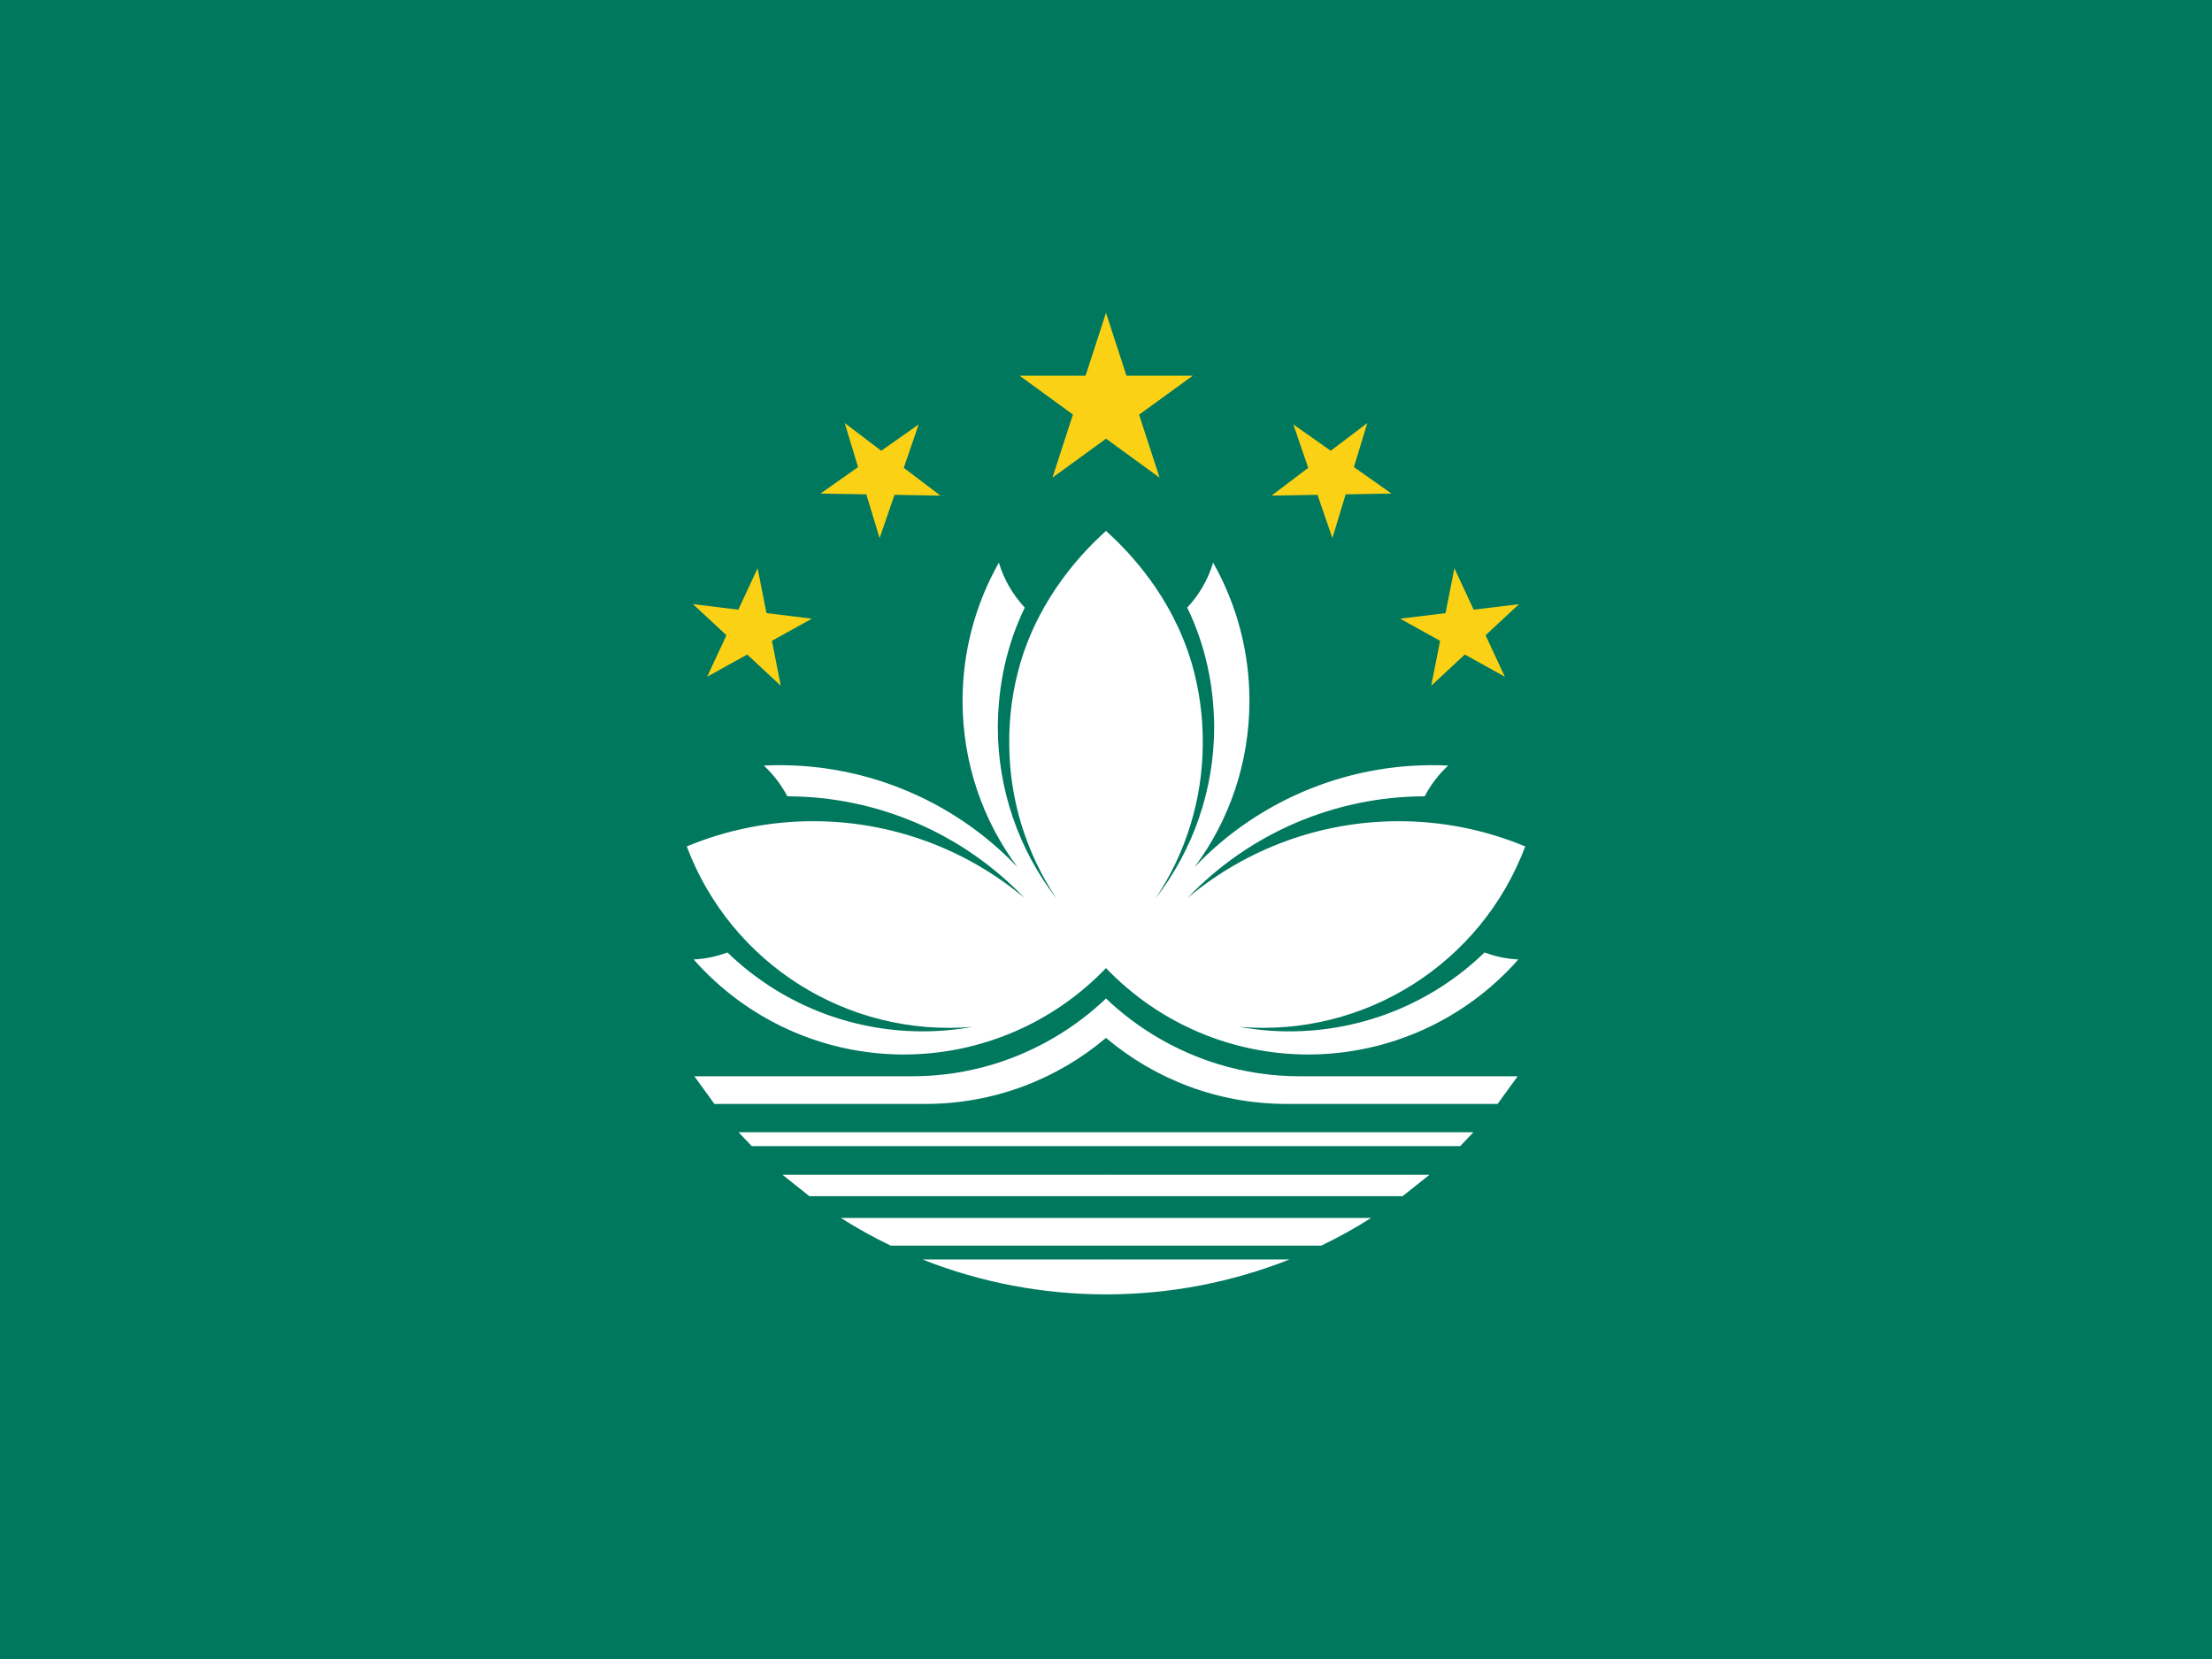
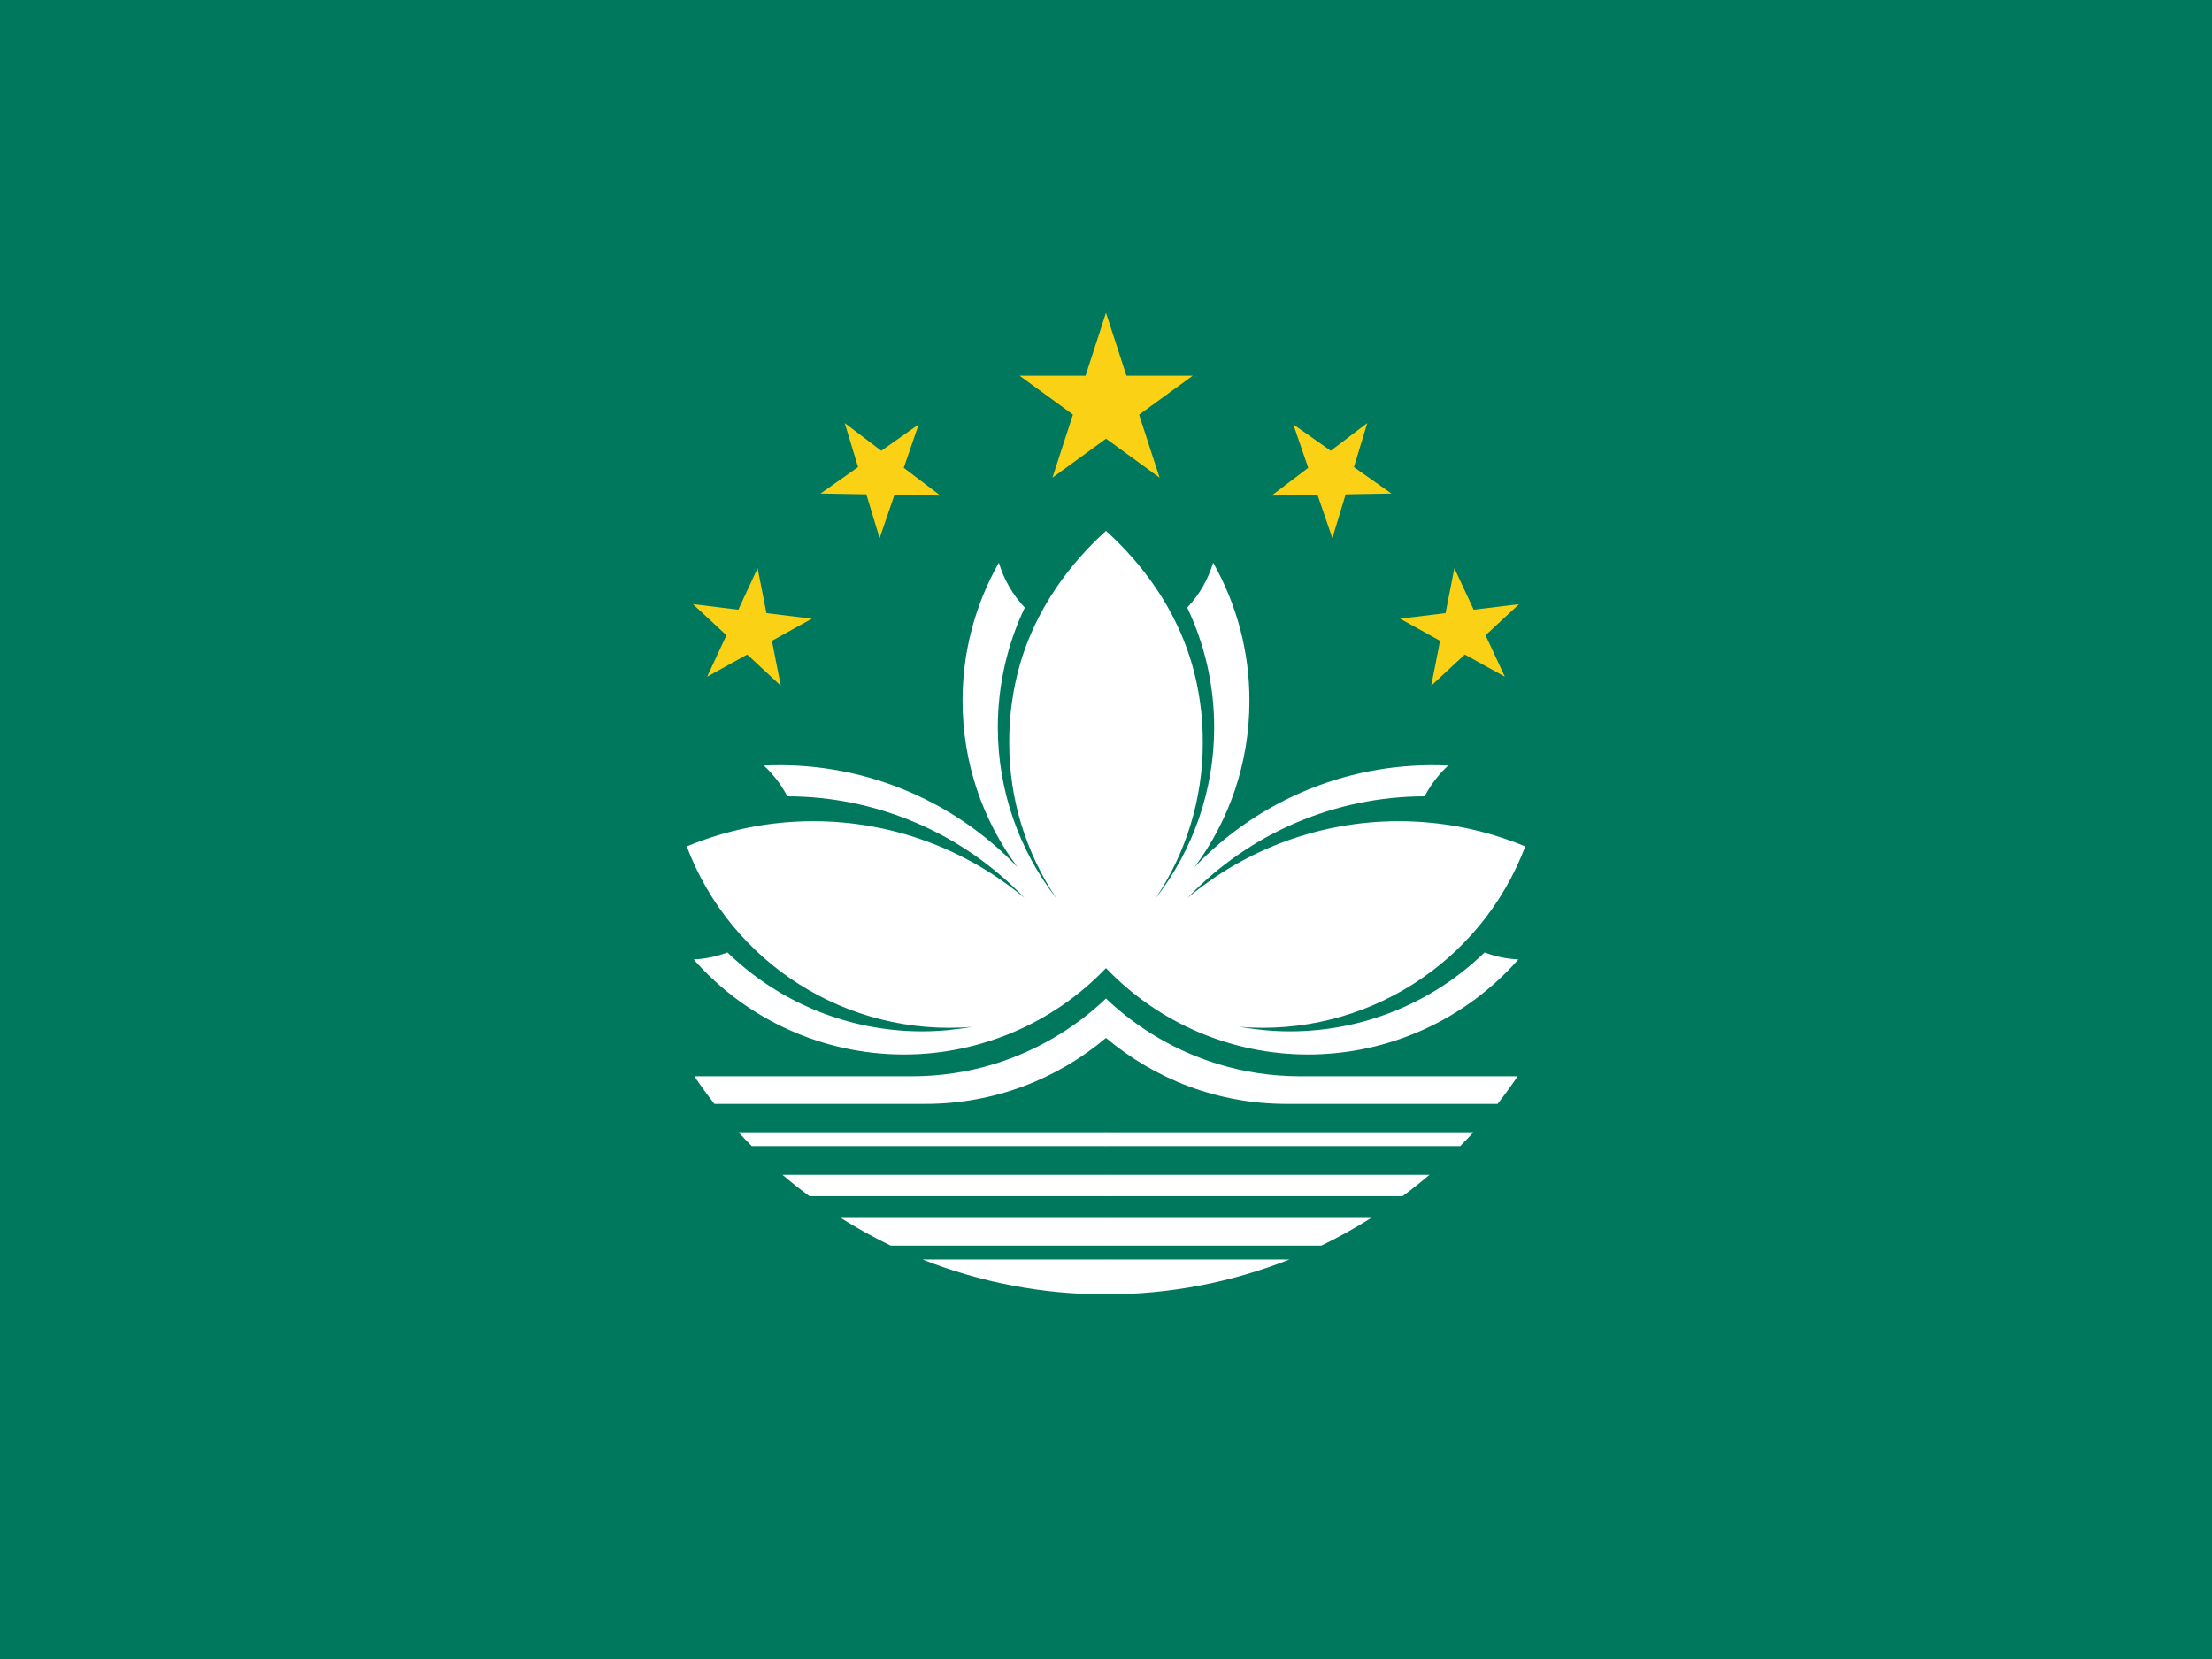
<svg xmlns="http://www.w3.org/2000/svg" xmlns:xlink="http://www.w3.org/1999/xlink" id="flag-icons-mo" viewBox="0 0 640 480">
  <path fill="#00785e" d="M0 0h640v480H0z" />
  <path fill="#fbd116" d="m295 108.7 40.5 29.5L320 90.5l-15.5 47.7 40.6-29.5z" />
  <g id="mo-a">
-     <path fill="#fff" d="M320 331.6H217.5l-3.8-4H320a2 2 0 0 1 1.4 2q0 1.4-1.4 2m0-31.3a13 13 0 0 0 1.2-7.6 12 12 0 0 0-1.2-3.8 82 82 0 0 1-32.5 19 81 81 0 0 1-23.5 3.5h-63.1l5.8 8h61c20 0 38.2-7.2 52.3-19.1m-109.6-24.7a32 32 0 0 1-9.7 2 81 81 0 0 0 60.8 27.5 81 81 0 0 0 58.5-25 441 441 0 0 0 4.5-58.8 441 441 0 0 0-4.5-67.7c-6.6 6-19 18.7-24.8 38.3A81 81 0 0 0 292 215a81 81 0 0 0 13.7 45 81 81 0 0 1-17-49.5q.1-18.8 7.8-34.7a33 33 0 0 1-7.5-13 81 81 0 0 0-10.5 40c0 18 5.9 34.7 15.9 48.1a95 95 0 0 0-73.4-29.4 33 33 0 0 1 6.8 8.9 95 95 0 0 1 68.6 29.4 95 95 0 0 0-61-22.2 95 95 0 0 0-36.7 7.3 81 81 0 0 0 82.6 52.2q-7 1.3-14.4 1.3a81 81 0 0 1-56.4-22.8zM320 364.4h-53.1a144 144 0 0 0 53.1 10.1 11 11 0 0 0 1.3-5 11 11 0 0 0-1.3-5.1m0-24.5h-93.6l7.8 6.2H320a5 5 0 0 0 1.3-3.1 4 4 0 0 0-1.3-3.1m0 12.5h-76.7a144 144 0 0 0 14.4 8H320a8 8 0 0 0 1.2-4.2 8 8 0 0 0-1.2-3.8" />
+     <path fill="#fff" d="M320 331.6H217.5a146.3 146.3 0 0 1-3.8-4H320a2.1 2.1 0 0 1 1.4 2c0 .8-.5 1.7-1.4 2m0-31.3a13 13 0 0 0 1.2-7.6 12.4 12.4 0 0 0-1.2-3.8 82 82 0 0 1-32.5 19 81 81 0 0 1-23.5 3.5h-63.1a144.4 144.4 0 0 0 5.8 8h61c20 0 38.2-7.2 52.3-19.1m-109.6-24.7a32.3 32.3 0 0 1-9.7 2 81 81 0 0 0 60.8 27.5 80.9 80.9 0 0 0 58.5-25 441 441 0 0 0 4.5-58.8 441 441 0 0 0-4.5-67.7c-6.6 6-19 18.7-24.8 38.3A81 81 0 0 0 292 215a80.7 80.7 0 0 0 13.7 45 80.7 80.7 0 0 1-17-49.5c0-12.4 2.8-24.2 7.8-34.7a32.5 32.5 0 0 1-7.5-13 80.7 80.7 0 0 0-10.5 40c0 18 5.9 34.7 15.9 48.1a95 95 0 0 0-73.4-29.4 32.6 32.6 0 0 1 6.8 8.9 95 95 0 0 1 68.6 29.4 95 95 0 0 0-61-22.2 95 95 0 0 0-36.7 7.3 81.2 81.2 0 0 0 82.6 52.2c-4.7.8-9.5 1.3-14.4 1.3a80.8 80.8 0 0 1-56.4-22.8zM320 364.4h-53.1a143.5 143.5 0 0 0 53.1 10.1 11 11 0 0 0 1.3-5 11 11 0 0 0-1.3-5.1m0-24.5h-93.6a143.8 143.8 0 0 0 7.8 6.2H320a4.6 4.6 0 0 0 1.3-3.1 4 4 0 0 0-1.3-3.1m0 12.5h-76.7a143.6 143.6 0 0 0 14.4 8H320a7.6 7.6 0 0 0 1.2-4.2 7.5 7.5 0 0 0-1.2-3.8" />
    <path fill="#fbd116" d="m200.5 174.8 25.4 23.6-6.7-34-14.6 31.4 30.3-16.8zm36.9-32 34.7.6-27.7-21 10.1 33.3 11.3-32.9z" />
  </g>
  <use xlink:href="#mo-a" width="100%" height="100%" transform="matrix(-1 0 0 1 640 0)" />
</svg>
